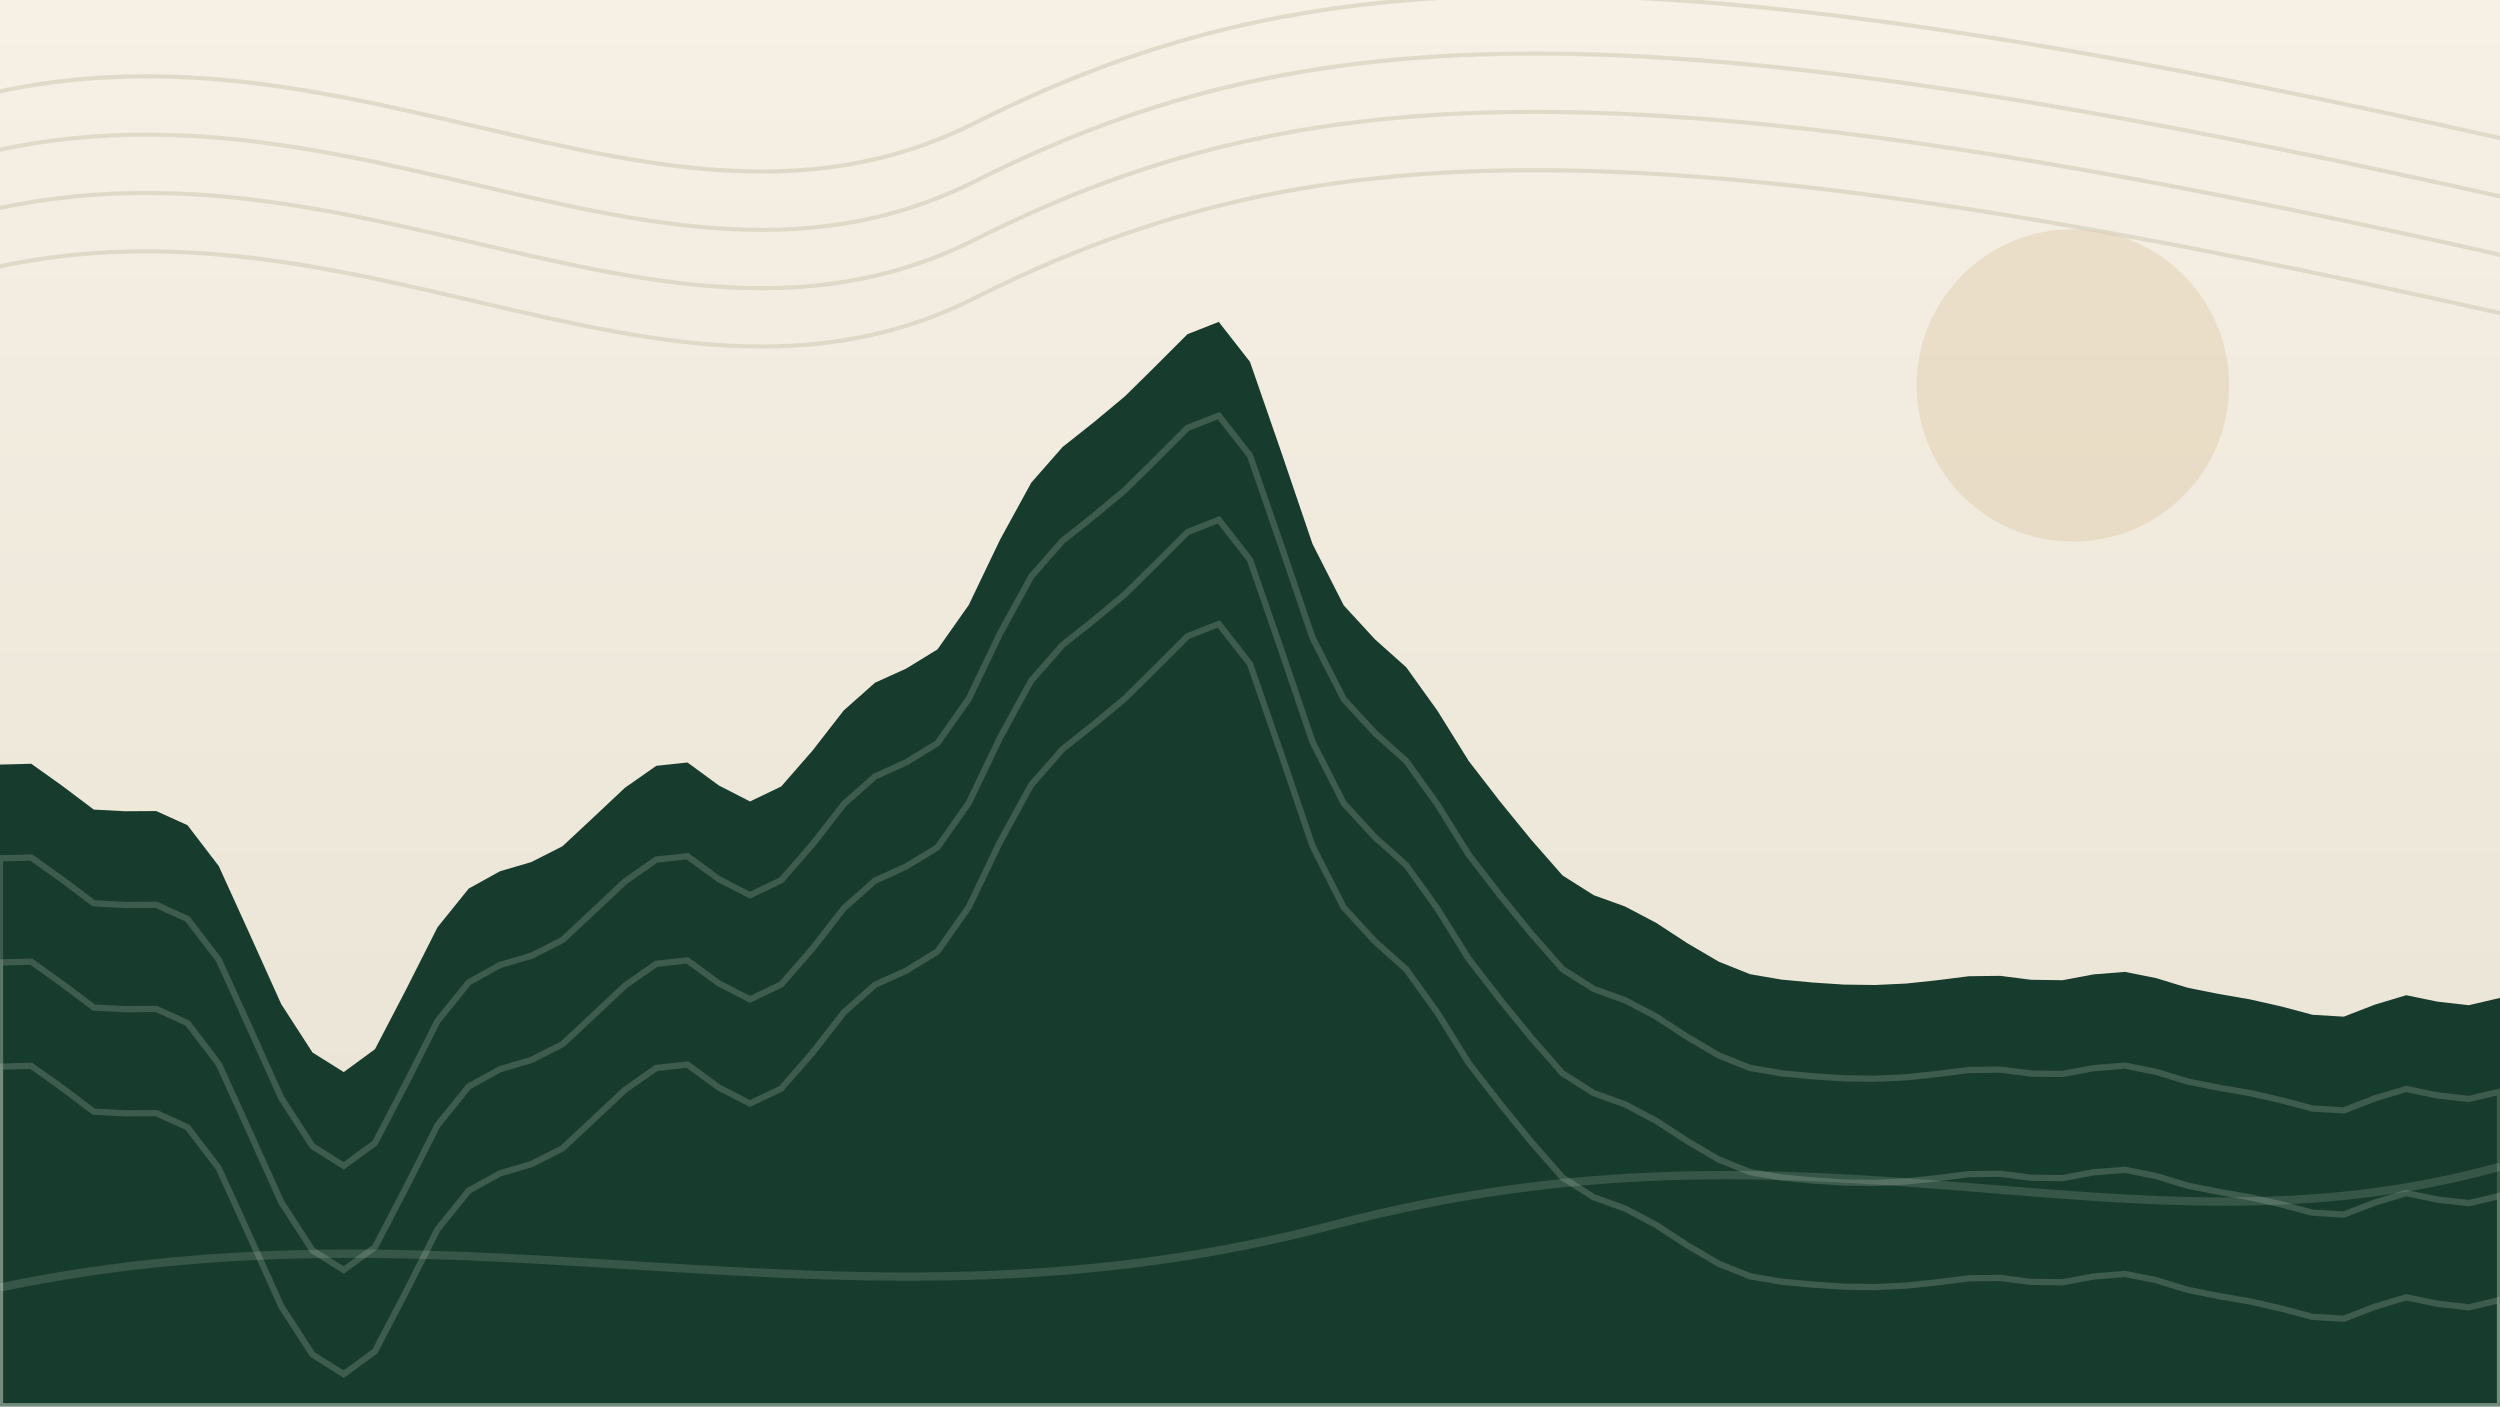
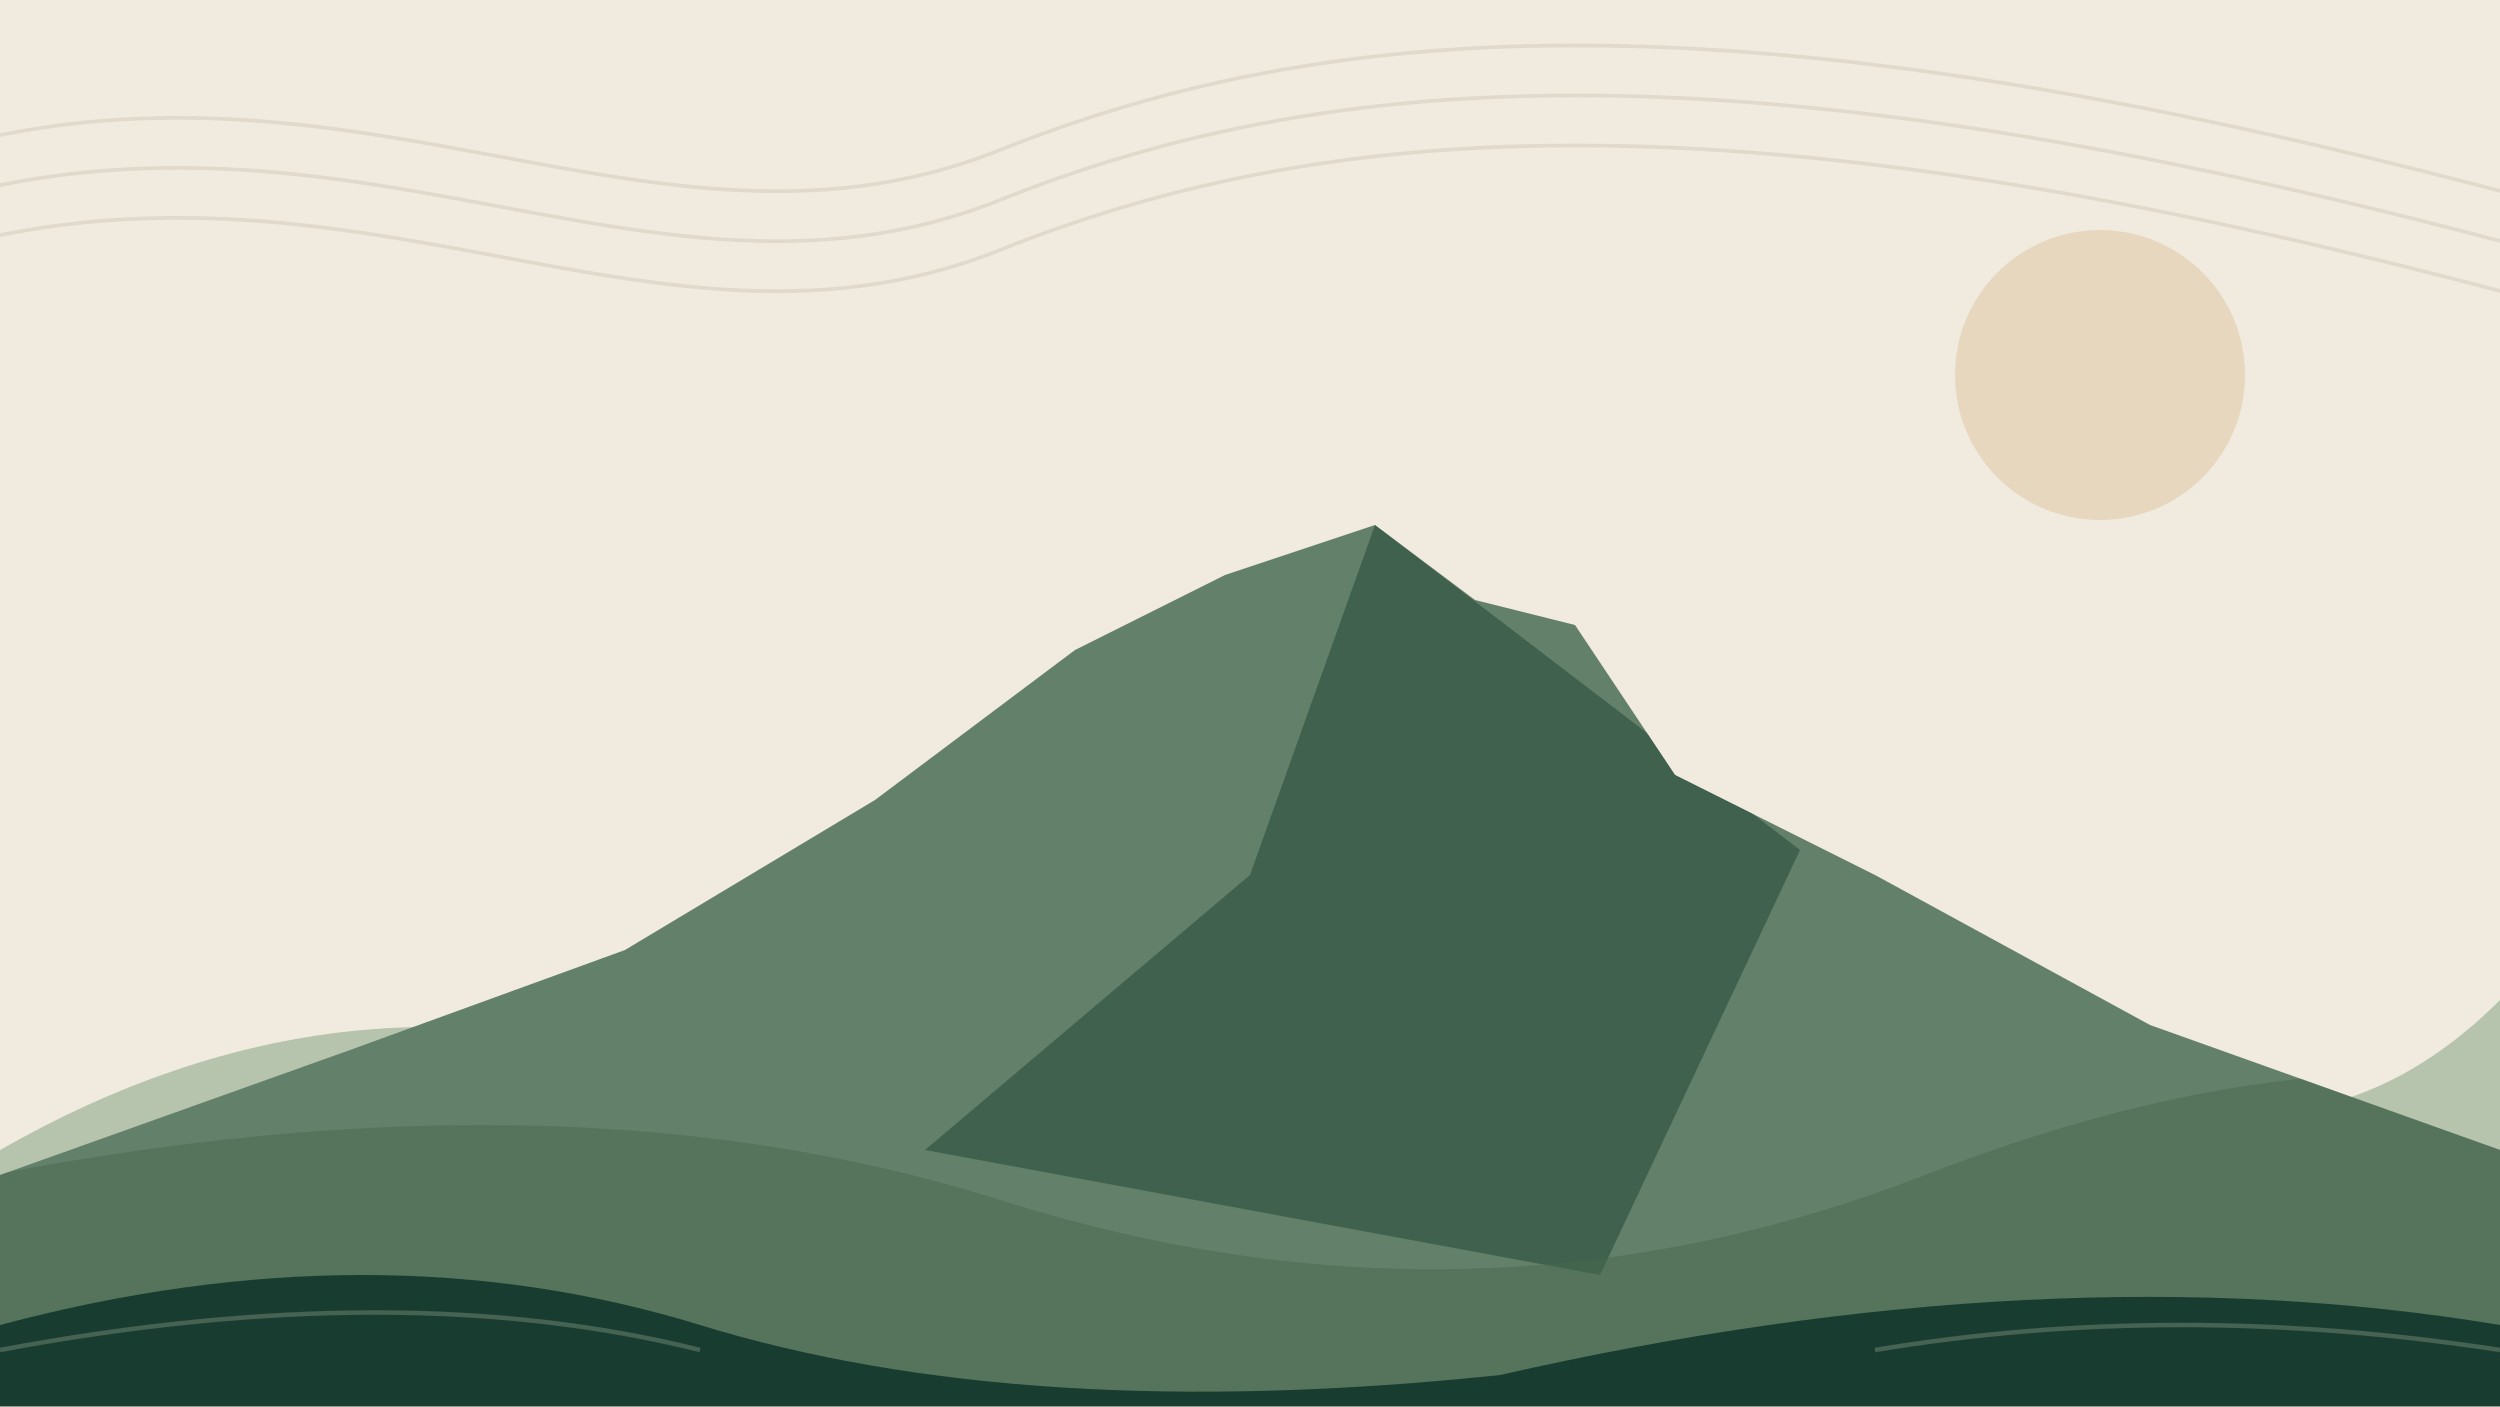
<svg xmlns="http://www.w3.org/2000/svg" viewBox="0 0 1200 675" role="img" aria-labelledby="title desc">
-   <defs>
-     <linearGradient id="paper" x2="0" y2="1">
-       <stop stop-color="#f6f0e5" />
-       <stop offset="1" stop-color="#e8e2d3" />
-     </linearGradient>
-     <clipPath id="ridge">
-       <path d="M 0 367.0 L 0.0 367.0 L 15.0 366.6 L 30.0 377.3 L 45.0 388.6 L 60.0 389.4 L 75.0 389.3 L 90.0 396.1 L 105.0 415.7 L 120.0 448.7 L 135.0 482.0 L 150.0 505.2 L 165.0 514.6 L 180.0 503.6 L 195.0 474.8 L 210.0 445.1 L 225.0 426.5 L 240.0 418.2 L 255.0 413.8 L 270.0 406.2 L 285.0 392.2 L 300.0 378.1 L 315.0 367.6 L 330.0 366.0 L 345.0 377.0 L 360.0 384.7 L 375.0 377.5 L 390.0 360.3 L 405.0 341.0 L 420.0 327.7 L 435.0 320.9 L 450.0 311.7 L 465.0 290.4 L 480.0 259.1 L 495.0 231.7 L 510.0 214.6 L 525.0 202.7 L 540.0 190.2 L 555.0 175.4 L 570.0 160.4 L 585.0 154.5 L 600.0 173.7 L 615.0 217.0 L 630.0 261.1 L 645.0 290.6 L 660.0 306.9 L 675.0 320.3 L 690.0 341.2 L 705.0 365.3 L 720.0 384.7 L 735.0 403.1 L 750.0 420.2 L 765.0 429.7 L 780.0 435.1 L 795.0 443.0 L 810.0 452.8 L 825.0 461.6 L 840.0 467.6 L 855.0 470.2 L 870.0 471.6 L 885.0 472.6 L 900.0 472.8 L 915.0 472.1 L 930.0 470.5 L 945.0 468.6 L 960.0 468.4 L 975.0 470.3 L 990.0 470.5 L 1005.0 467.7 L 1020.0 466.5 L 1035.0 469.5 L 1050.0 474.1 L 1065.0 477.1 L 1080.0 479.7 L 1095.0 483.1 L 1110.0 487.1 L 1125.0 488.0 L 1140.0 482.2 L 1155.0 477.7 L 1170.0 480.8 L 1185.0 482.5 L 1200.0 479.0 L 1200 675 L 0 675 Z" />
-     </clipPath>
-   </defs>
-   <rect width="1200" height="675" fill="url(#paper)" />
-   <g fill="none" stroke="#c9c1af" stroke-opacity=".48" stroke-width="2">
-     <path d="M-80 72 C135 -35 301 143 468 59 S801 -27 1260 80" />
-     <path d="M-80 100 C135 -7 301 171 468 87 S801 1 1260 108" />
-     <path d="M-80 128 C135 21 301 199 468 115 S801 29 1260 136" />
-     <path d="M-80 156 C135 49 301 227 468 143 S801 57 1260 164" />
-   </g>
-   <circle cx="995" cy="185" r="75" fill="#ddc9a4" fill-opacity=".42" />
-   <path d="M 0 504.1 L 0.0 504.1 L 15.0 504.0 L 30.0 508.5 L 45.0 513.2 L 60.0 513.6 L 75.0 513.5 L 90.0 516.4 L 105.0 524.6 L 120.0 538.4 L 135.0 552.5 L 150.0 562.2 L 165.0 566.1 L 180.0 561.5 L 195.0 549.4 L 210.0 537.0 L 225.0 529.1 L 240.0 525.6 L 255.0 523.8 L 270.0 520.6 L 285.0 514.7 L 300.0 508.8 L 315.0 504.4 L 330.0 503.7 L 345.0 508.4 L 360.0 511.6 L 375.0 508.5 L 390.0 501.3 L 405.0 493.2 L 420.0 487.7 L 435.0 484.8 L 450.0 480.9 L 465.0 472.0 L 480.0 458.8 L 495.0 447.3 L 510.0 440.1 L 525.0 435.1 L 540.0 429.9 L 555.0 423.6 L 570.0 417.4 L 585.0 414.9 L 600.0 423.0 L 615.0 441.1 L 630.0 459.7 L 645.0 472.0 L 660.0 478.9 L 675.0 484.5 L 690.0 493.3 L 705.0 503.4 L 720.0 511.6 L 735.0 519.3 L 750.0 526.5 L 765.0 530.5 L 780.0 532.7 L 795.0 536.0 L 810.0 540.2 L 825.0 543.9 L 840.0 546.4 L 855.0 547.5 L 870.0 548.1 L 885.0 548.5 L 900.0 548.6 L 915.0 548.3 L 930.0 547.6 L 945.0 546.8 L 960.0 546.7 L 975.0 547.5 L 990.0 547.6 L 1005.0 546.5 L 1020.0 545.9 L 1035.0 547.2 L 1050.0 549.1 L 1065.0 550.4 L 1080.0 551.5 L 1095.0 552.9 L 1110.0 554.6 L 1125.0 555.0 L 1140.0 552.5 L 1155.0 550.6 L 1170.0 551.9 L 1185.0 552.6 L 1200.0 551.2 L 1200 675 L 0 675 Z" fill="#a9bea9" />
-   <path d="M 0 463.5 L 0.0 463.5 L 15.0 463.3 L 30.0 470.3 L 45.0 477.6 L 60.0 478.1 L 75.0 478.0 L 90.0 482.5 L 105.0 495.2 L 120.0 516.6 L 135.0 538.3 L 150.0 553.4 L 165.0 559.5 L 180.0 552.3 L 195.0 533.6 L 210.0 514.3 L 225.0 502.2 L 240.0 496.8 L 255.0 494.0 L 270.0 489.0 L 285.0 479.9 L 300.0 470.8 L 315.0 464.0 L 330.0 462.9 L 345.0 470.1 L 360.0 475.0 L 375.0 470.3 L 390.0 459.2 L 405.0 446.6 L 420.0 438.0 L 435.0 433.6 L 450.0 427.6 L 465.0 413.8 L 480.0 393.4 L 495.0 375.6 L 510.0 364.5 L 525.0 356.8 L 540.0 348.6 L 555.0 339.0 L 570.0 329.2 L 585.0 325.4 L 600.0 337.9 L 615.0 366.1 L 630.0 394.7 L 645.0 413.9 L 660.0 424.5 L 675.0 433.2 L 690.0 446.8 L 705.0 462.5 L 720.0 475.0 L 735.0 487.0 L 750.0 498.1 L 765.0 504.3 L 780.0 507.8 L 795.0 512.9 L 810.0 519.3 L 825.0 525.0 L 840.0 528.9 L 855.0 530.6 L 870.0 531.5 L 885.0 532.2 L 900.0 532.3 L 915.0 531.9 L 930.0 530.8 L 945.0 529.6 L 960.0 529.5 L 975.0 530.7 L 990.0 530.8 L 1005.0 529.0 L 1020.0 528.2 L 1035.0 530.2 L 1050.0 533.2 L 1065.0 535.1 L 1080.0 536.8 L 1095.0 539.0 L 1110.0 541.6 L 1125.0 542.2 L 1140.0 538.4 L 1155.0 535.5 L 1170.0 537.5 L 1185.0 538.6 L 1200.0 536.4 L 1200 675 L 0 675 Z" fill="#668b73" />
-   <path d="M 0 367.0 L 0.0 367.0 L 15.0 366.6 L 30.0 377.3 L 45.0 388.6 L 60.0 389.4 L 75.0 389.3 L 90.0 396.1 L 105.0 415.7 L 120.0 448.7 L 135.0 482.0 L 150.0 505.2 L 165.0 514.6 L 180.0 503.6 L 195.0 474.8 L 210.0 445.1 L 225.0 426.5 L 240.0 418.2 L 255.0 413.8 L 270.0 406.2 L 285.0 392.2 L 300.0 378.1 L 315.0 367.6 L 330.0 366.0 L 345.0 377.0 L 360.0 384.7 L 375.0 377.5 L 390.0 360.3 L 405.0 341.0 L 420.0 327.7 L 435.0 320.9 L 450.0 311.7 L 465.0 290.4 L 480.0 259.1 L 495.0 231.7 L 510.0 214.6 L 525.0 202.7 L 540.0 190.2 L 555.0 175.4 L 570.0 160.4 L 585.0 154.5 L 600.0 173.7 L 615.0 217.0 L 630.0 261.1 L 645.0 290.6 L 660.0 306.9 L 675.0 320.3 L 690.0 341.2 L 705.0 365.3 L 720.0 384.7 L 735.0 403.1 L 750.0 420.2 L 765.0 429.7 L 780.0 435.1 L 795.0 443.0 L 810.0 452.8 L 825.0 461.6 L 840.0 467.6 L 855.0 470.2 L 870.0 471.6 L 885.0 472.6 L 900.0 472.8 L 915.0 472.1 L 930.0 470.5 L 945.0 468.6 L 960.0 468.4 L 975.0 470.3 L 990.0 470.5 L 1005.0 467.7 L 1020.0 466.5 L 1035.0 469.5 L 1050.0 474.1 L 1065.0 477.1 L 1080.0 479.7 L 1095.0 483.1 L 1110.0 487.1 L 1125.0 488.0 L 1140.0 482.2 L 1155.0 477.7 L 1170.0 480.8 L 1185.0 482.5 L 1200.0 479.0 L 1200 675 L 0 675 Z" fill="#173b2d" />
-   <g clip-path="url(#ridge)">
-     <path d="M 0 412.0 L 0.0 412.0 L 15.0 411.6 L 30.0 422.3 L 45.0 433.6 L 60.0 434.4 L 75.0 434.3 L 90.0 441.1 L 105.0 460.7 L 120.0 493.7 L 135.0 527.0 L 150.0 550.2 L 165.0 559.6 L 180.0 548.6 L 195.0 519.8 L 210.0 490.1 L 225.0 471.5 L 240.0 463.2 L 255.0 458.8 L 270.0 451.2 L 285.0 437.2 L 300.0 423.1 L 315.0 412.6 L 330.0 411.0 L 345.0 422.0 L 360.0 429.7 L 375.0 422.5 L 390.0 405.3 L 405.0 386.0 L 420.0 372.7 L 435.0 365.9 L 450.0 356.7 L 465.0 335.4 L 480.0 304.1 L 495.0 276.7 L 510.0 259.6 L 525.0 247.7 L 540.0 235.2 L 555.0 220.4 L 570.0 205.4 L 585.0 199.5 L 600.0 218.7 L 615.0 262.0 L 630.0 306.1 L 645.0 335.6 L 660.0 351.9 L 675.0 365.3 L 690.0 386.2 L 705.0 410.3 L 720.0 429.7 L 735.0 448.1 L 750.0 465.2 L 765.0 474.7 L 780.0 480.1 L 795.0 488.0 L 810.0 497.8 L 825.0 506.6 L 840.0 512.6 L 855.0 515.2 L 870.0 516.6 L 885.0 517.6 L 900.0 517.8 L 915.0 517.1 L 930.0 515.5 L 945.0 513.6 L 960.0 513.4 L 975.0 515.3 L 990.0 515.5 L 1005.0 512.7 L 1020.0 511.5 L 1035.0 514.5 L 1050.0 519.1 L 1065.0 522.1 L 1080.0 524.7 L 1095.0 528.1 L 1110.0 532.1 L 1125.0 533.0 L 1140.0 527.2 L 1155.0 522.7 L 1170.0 525.8 L 1185.0 527.5 L 1200.0 524.0 L 1200 675 L 0 675 Z" fill="none" stroke="#d8e2d2" stroke-opacity=".20" stroke-width="3" />
-     <path d="M 0 462.0 L 0.0 462.0 L 15.0 461.6 L 30.0 472.3 L 45.0 483.6 L 60.0 484.4 L 75.0 484.3 L 90.0 491.1 L 105.0 510.7 L 120.0 543.7 L 135.0 577.0 L 150.0 600.2 L 165.0 609.6 L 180.0 598.6 L 195.0 569.8 L 210.0 540.1 L 225.0 521.5 L 240.0 513.2 L 255.0 508.8 L 270.0 501.2 L 285.0 487.2 L 300.0 473.1 L 315.0 462.6 L 330.0 461.0 L 345.0 472.0 L 360.0 479.7 L 375.0 472.5 L 390.0 455.3 L 405.0 436.0 L 420.0 422.7 L 435.0 415.9 L 450.0 406.7 L 465.0 385.4 L 480.0 354.1 L 495.0 326.7 L 510.0 309.6 L 525.0 297.7 L 540.0 285.2 L 555.0 270.4 L 570.0 255.4 L 585.0 249.5 L 600.0 268.7 L 615.0 312.0 L 630.0 356.1 L 645.0 385.6 L 660.0 401.9 L 675.0 415.3 L 690.0 436.2 L 705.0 460.3 L 720.0 479.7 L 735.0 498.1 L 750.0 515.2 L 765.0 524.7 L 780.0 530.1 L 795.0 538.0 L 810.0 547.8 L 825.0 556.6 L 840.0 562.6 L 855.0 565.2 L 870.0 566.6 L 885.0 567.6 L 900.0 567.8 L 915.0 567.1 L 930.0 565.5 L 945.0 563.6 L 960.0 563.4 L 975.0 565.3 L 990.0 565.5 L 1005.0 562.7 L 1020.0 561.5 L 1035.0 564.5 L 1050.0 569.1 L 1065.0 572.1 L 1080.0 574.7 L 1095.0 578.1 L 1110.0 582.1 L 1125.0 583.0 L 1140.0 577.2 L 1155.0 572.7 L 1170.0 575.8 L 1185.0 577.5 L 1200.0 574.0 L 1200 675 L 0 675 Z" fill="none" stroke="#d8e2d2" stroke-opacity=".20" stroke-width="3" />
-     <path d="M 0 512.0 L 0.0 512.0 L 15.0 511.6 L 30.0 522.3 L 45.0 533.6 L 60.0 534.4 L 75.0 534.3 L 90.0 541.1 L 105.0 560.7 L 120.0 593.7 L 135.0 627.0 L 150.0 650.2 L 165.0 659.6 L 180.0 648.6 L 195.0 619.8 L 210.0 590.1 L 225.0 571.5 L 240.0 563.2 L 255.0 558.8 L 270.0 551.2 L 285.0 537.2 L 300.0 523.1 L 315.0 512.6 L 330.0 511.0 L 345.0 522.0 L 360.0 529.7 L 375.0 522.5 L 390.0 505.3 L 405.0 486.0 L 420.0 472.7 L 435.0 465.9 L 450.0 456.7 L 465.0 435.4 L 480.0 404.1 L 495.0 376.7 L 510.0 359.6 L 525.0 347.7 L 540.0 335.2 L 555.0 320.4 L 570.0 305.4 L 585.0 299.5 L 600.0 318.7 L 615.0 362.0 L 630.0 406.1 L 645.0 435.6 L 660.0 451.9 L 675.0 465.3 L 690.0 486.2 L 705.0 510.3 L 720.0 529.7 L 735.0 548.1 L 750.0 565.2 L 765.0 574.7 L 780.0 580.1 L 795.0 588.0 L 810.0 597.8 L 825.0 606.6 L 840.0 612.6 L 855.0 615.2 L 870.0 616.6 L 885.0 617.6 L 900.0 617.8 L 915.0 617.1 L 930.0 615.5 L 945.0 613.6 L 960.0 613.4 L 975.0 615.3 L 990.0 615.5 L 1005.0 612.7 L 1020.0 611.5 L 1035.0 614.5 L 1050.0 619.1 L 1065.0 622.1 L 1080.0 624.7 L 1095.0 628.1 L 1110.0 632.1 L 1125.0 633.0 L 1140.0 627.2 L 1155.0 622.7 L 1170.0 625.8 L 1185.0 627.5 L 1200.0 624.0 L 1200 675 L 0 675 Z" fill="none" stroke="#d8e2d2" stroke-opacity=".20" stroke-width="3" />
-     <path d="M0 618 C230 570 405 650 640 588 S1020 610 1200 560" fill="none" stroke="#c5d7c2" stroke-opacity=".18" stroke-width="4" />
+   <rect width="1200" height="675" fill="#f1ebdf" />
+   <g transform="scale(12)">
+     <g fill="none" stroke="#c7bdab" stroke-opacity=".36" stroke-width=".15">
+       <path d="M-8 8 C12 -1 25 12 40 6 S73 0 105 9" />
+       <path d="M-8 10 C12 1 25 14 40 8 S73 2 105 11" />
+       <path d="M-8 12 C12 3 25 16 40 10 S73 4 105 13" />
+     </g>
+     <circle cx="84" cy="15" r="5.8" fill="#d6bd91" opacity=".42" />
+     <path d="M0 46 Q14 38 28 43 T56 42 T81 42 T100 40 V56.25 H0Z" fill="#b6c4ad" />
+     <defs>
+       <clipPath id="mountain">
+         <path d="M0 47 L14 42 L25 38 L35 32 L43 26 L49 23 L55 21 L59 24 L63 25 L67 31 L75 35 L86 41 L100 46 L100 56.25 L0 56.25 Z" />
+       </clipPath>
+     </defs>
+     <path d="M0 47 L14 42 L25 38 L35 32 L43 26 L49 23 L55 21 L59 24 L63 25 L67 31 L75 35 L86 41 L100 46 L100 56.25 L0 56.25 Z" fill="#63806a" />
+     <g clip-path="url(#mountain)">
+       <path d="M55 21 L50 35 L37 46 L64 51 L72 34 Z" fill="#315541" opacity=".72" />
+       <path d="M-5 48 Q21 42 40 48 T77 47 T108 45 V60 H-5Z" fill="#47674e" opacity=".48" />
+     </g>
+     <path d="M0 53 Q15 49 28 53 T60 55 Q82 50 100 53 V56.25 H0Z" fill="#183d30" />
+     <path d="M0 54 Q16 51 28 54 M75 54 Q87 52 100 54" fill="none" stroke="#d6d9bc" stroke-opacity=".24" stroke-width=".18" />
  </g>
</svg>
